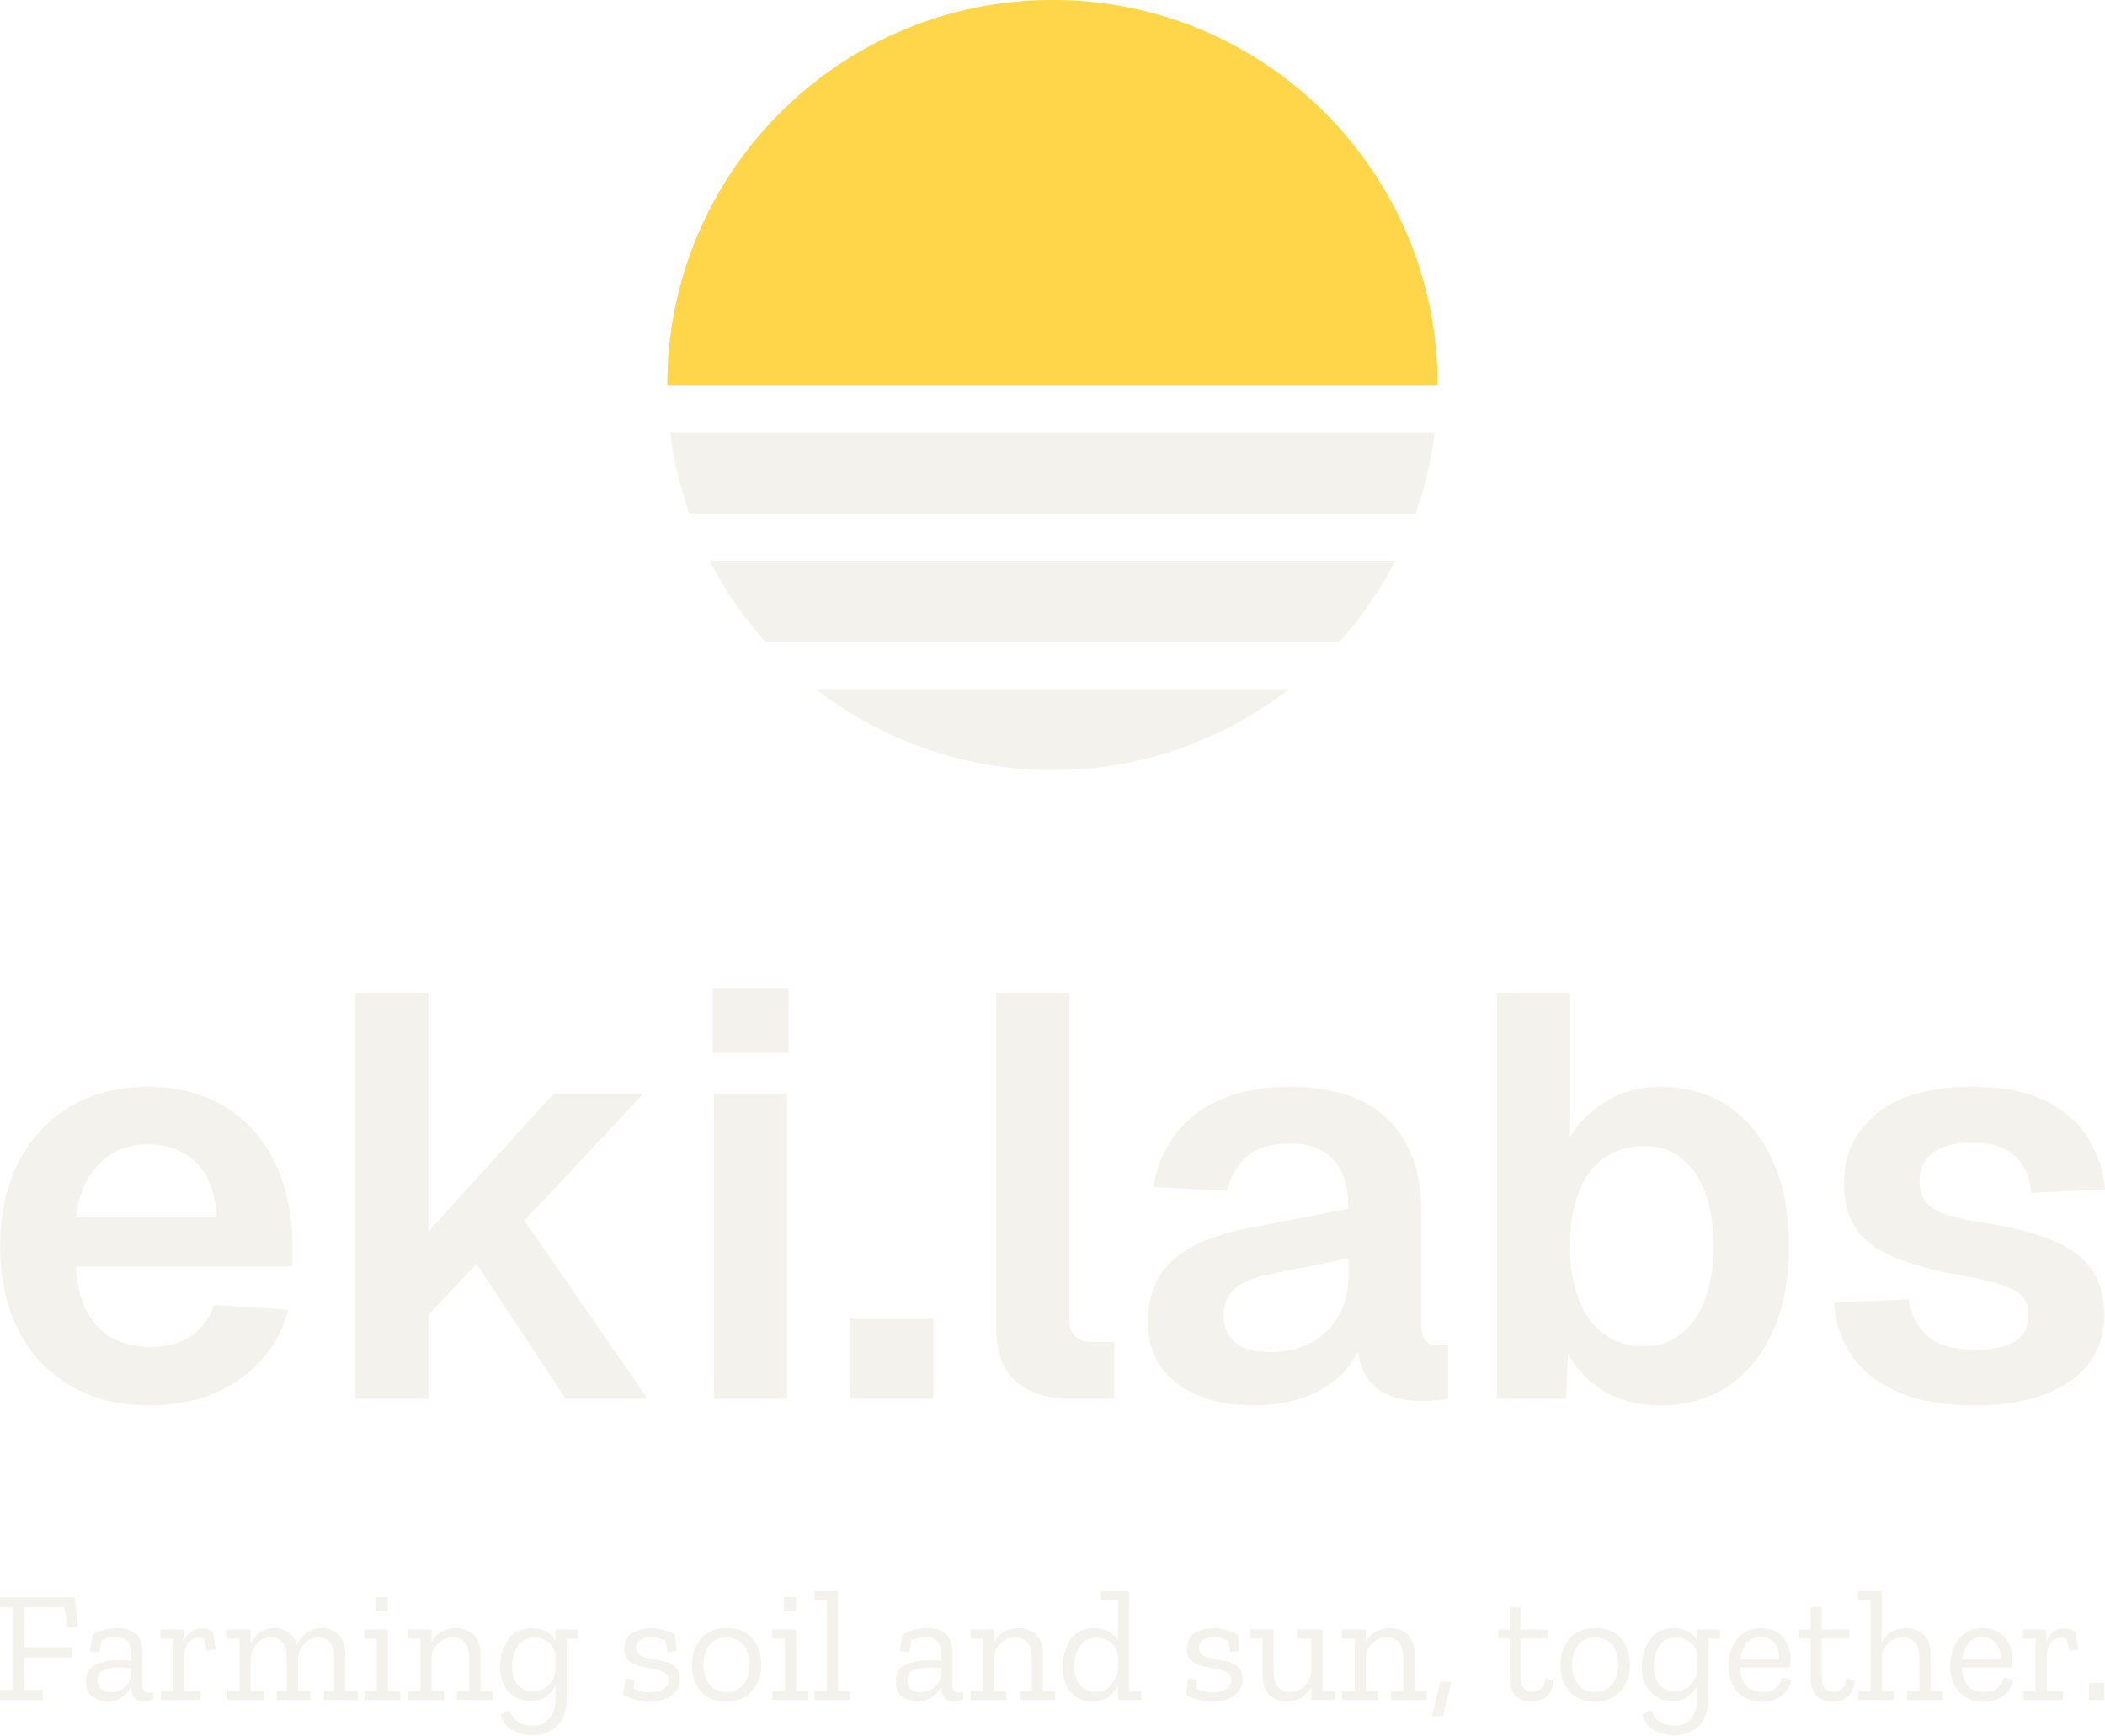
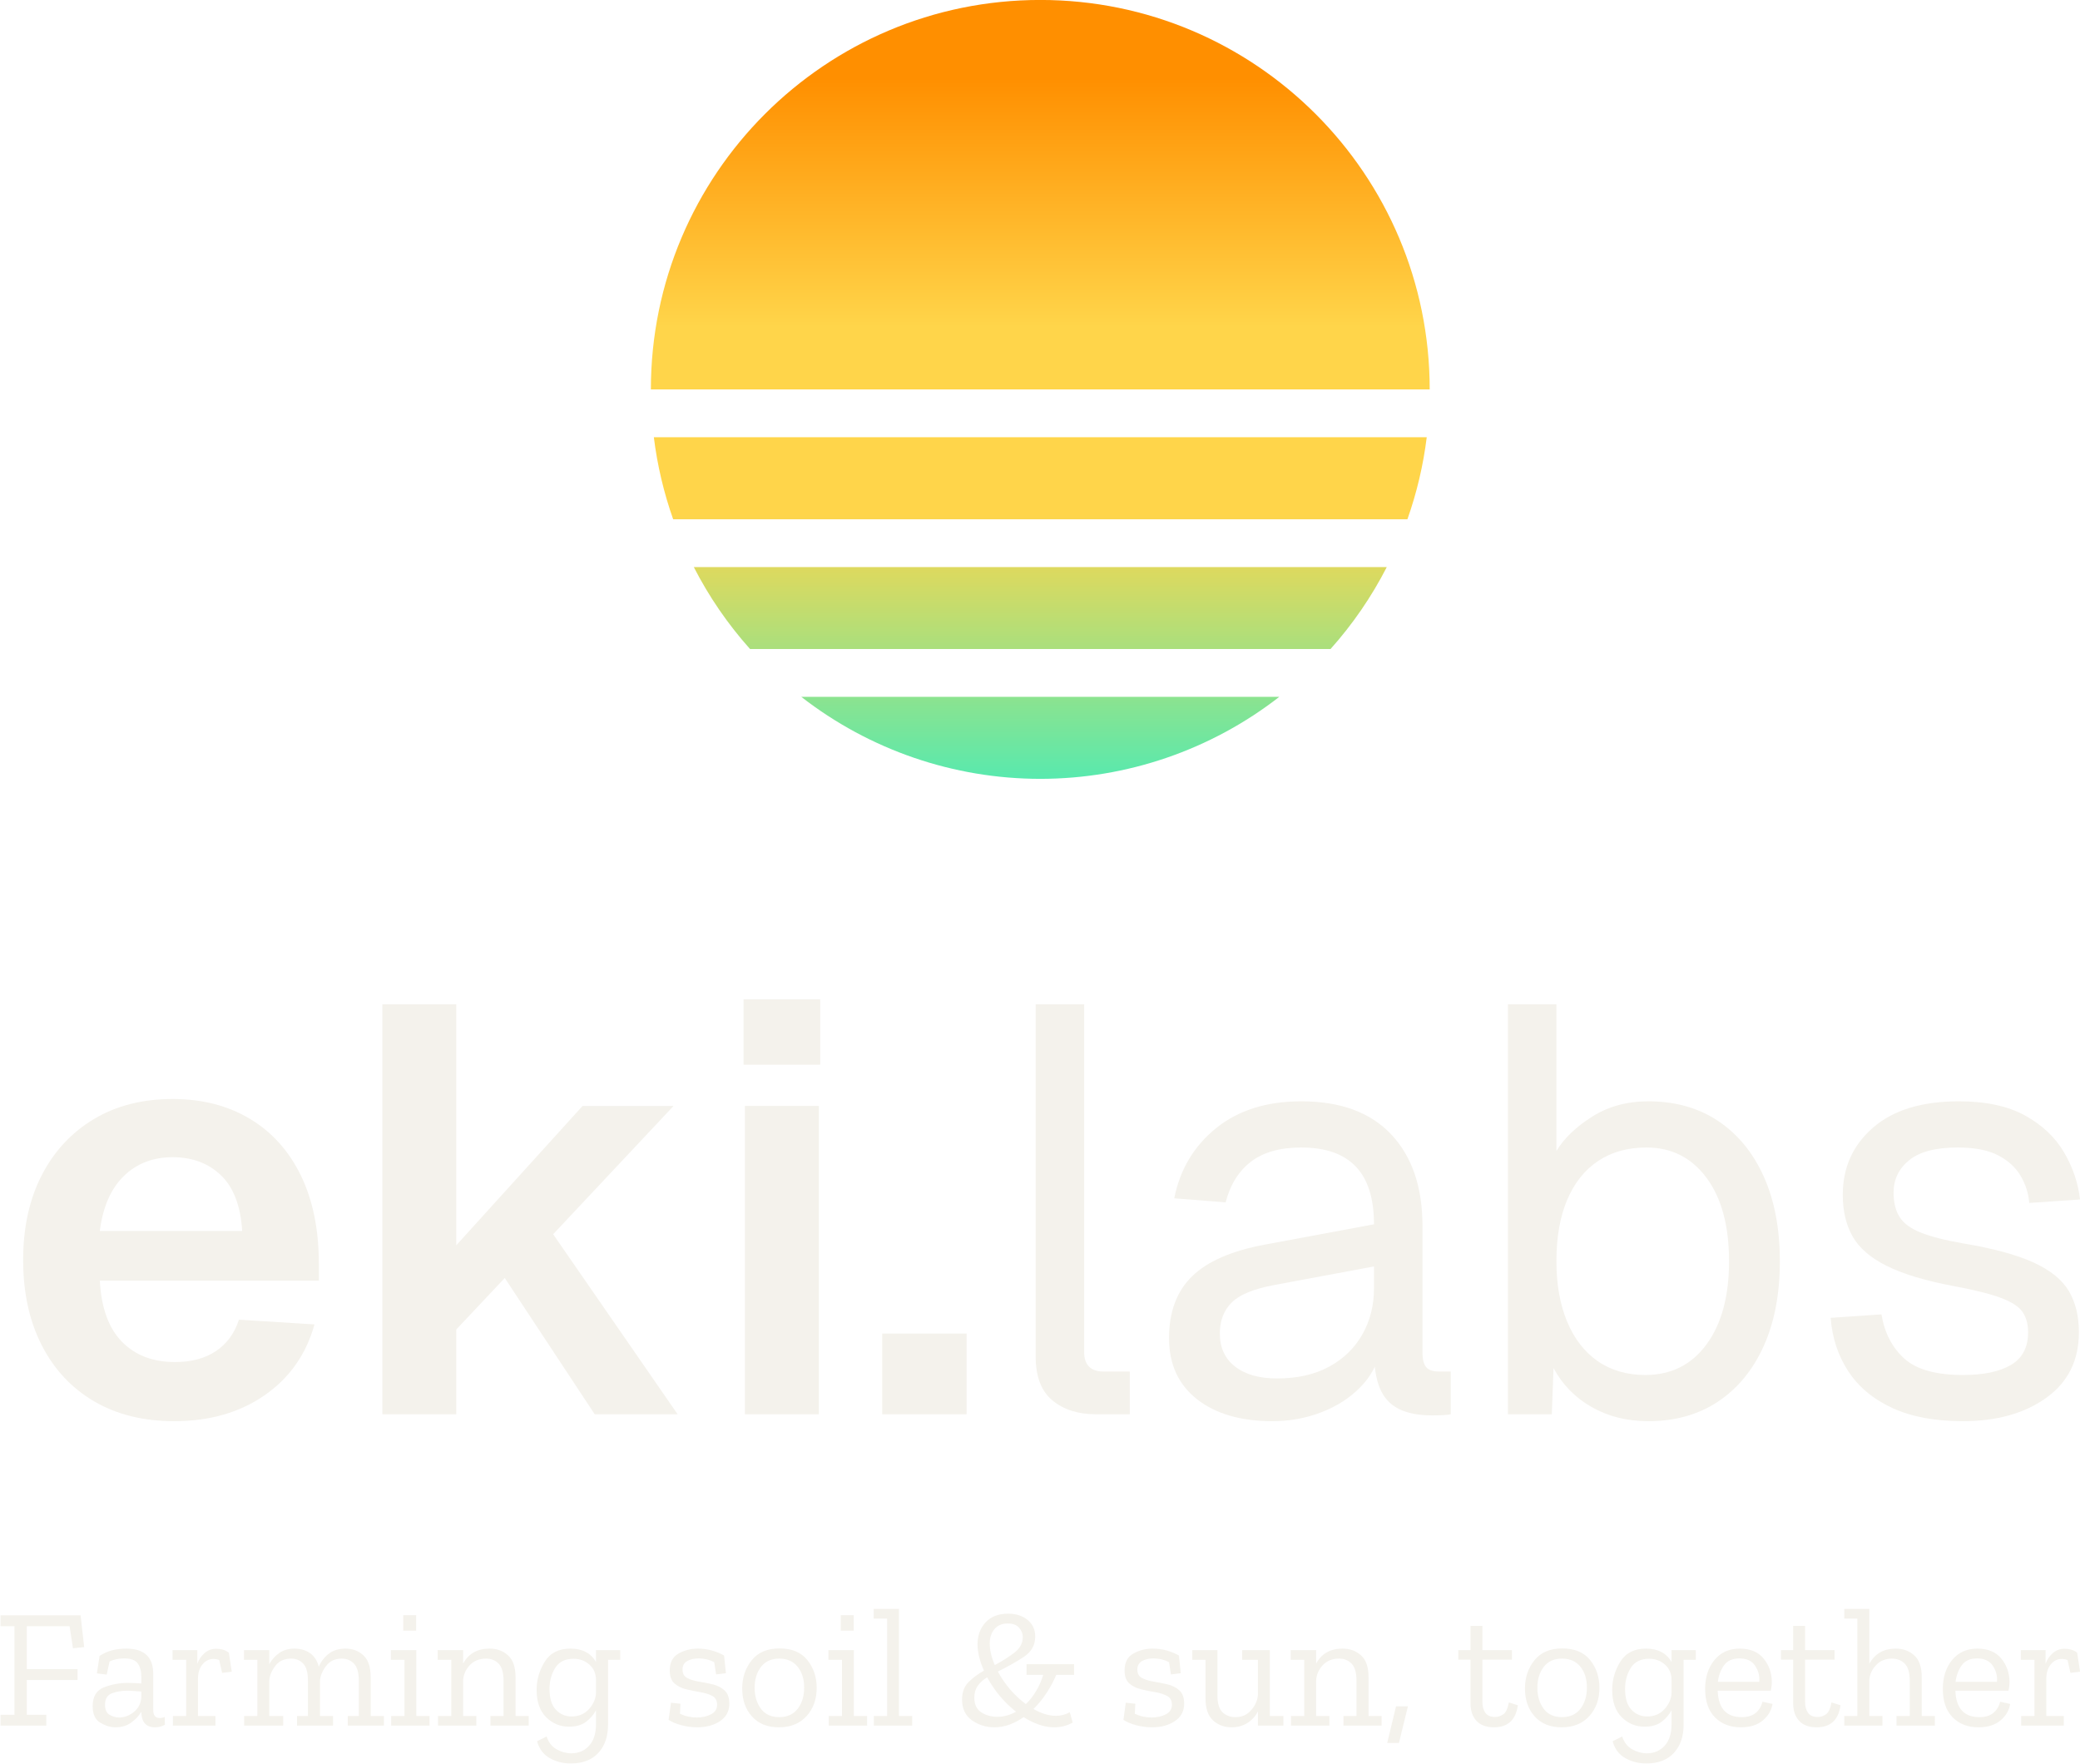
- <svg xmlns="http://www.w3.org/2000/svg" viewBox="38.96 0.11 3686.17 3039.09" width="480" height="395.74">
-   <g transform="translate(1207.50 0.00) scale(13.49)">
-     <path d="M0 50A50 50 0 0 1 100 50Z" fill="#FFD54A" />
-     <path d="M0.38 56.14L99.62 56.14A50 50 0 0 1 97.14 66.67L2.86 66.67A50 50 0 0 1 0.38 56.14Z" fill="#F4F2EC" />
-     <path d="M5.5 72.81L94.5 72.81A50 50 0 0 1 87.27 83.33L12.73 83.33A50 50 0 0 1 5.5 72.81Z" fill="#F4F2EC" />
-     <path d="M19.31 89.47L80.69 89.47A50 50 0 0 1 50 100L50 100A50 50 0 0 1 19.31 89.47Z" fill="#F4F2EC" />
+ <svg xmlns="http://www.w3.org/2000/svg" viewBox="-0.9 0.08 3602.8 3054.18" width="480" height="406.91">
+   <defs>
+     <linearGradient id="eki-sun" gradientUnits="userSpaceOnUse" x1="0" y1="0" x2="0" y2="100">
+       <stop offset="0" stop-color="#FF8F00" />
+       <stop offset="0.1" stop-color="#FF8F00" />
+       <stop offset="0.42" stop-color="#FFD54A" />
+       <stop offset="0.66" stop-color="#FFD54A" />
+       <stop offset="1" stop-color="#58E9AE" />
+     </linearGradient>
+   </defs>
+   <g transform="translate(1126.50 0) scale(13.49)">
+     <path d="M0 50A50 50 0 0 1 100 50Z" fill="url(#eki-sun)" />
+     <path d="M0.38 56.14L99.62 56.14A50 50 0 0 1 97.14 66.67L2.86 66.67A50 50 0 0 1 0.38 56.14Z" fill="url(#eki-sun)" />
+     <path d="M5.51 72.81L94.49 72.81A50 50 0 0 1 87.27 83.33L12.73 83.33A50 50 0 0 1 5.51 72.81Z" fill="url(#eki-sun)" />
+     <path d="M19.31 89.47L80.69 89.47A50 50 0 0 1 50.00 100.00L50.00 100.00A50 50 0 0 1 19.31 89.47Z" fill="url(#eki-sun)" />
  </g>
-   <g transform="translate(0.00 2449.50) scale(1)">
+   <g transform="translate(0.00 2449.5)">
    <path d="M300.6 12Q220.8 12 162.1 -22.4Q103.4 -56.8 71.3 -119.7Q39.2 -182.6 39.2 -267Q39.2 -351.4 71.3 -413.8Q103.4 -476.2 161.5 -511.1Q219.6 -546 298.2 -546Q374.4 -546 431.6 -511.9Q488.8 -477.8 520.1 -413.8Q551.4 -349.8 551.4 -260V-231.4H172Q175.8 -160.8 210.3 -125.6Q244.8 -90.4 302.2 -90.4Q345 -90.4 373.3 -109.5Q401.6 -128.6 413 -163.8L543.8 -155.6Q522.4 -78.2 457.7 -33.1Q393 12 300.6 12ZM172 -317.4H418.6Q414.6 -382.4 381.9 -413.8Q349.2 -445.2 298.2 -445.2Q246.8 -445.2 213.3 -412.3Q179.8 -379.4 172 -317.4Z" fill="#F4F2EC" />
    <path d="M661.4 0V-710H789.4V-292.6L1008.2 -534H1165.8L957.2 -311.8L1172.8 0H1029.2L873.4 -236L789.4 -146.8V0Z" fill="#F4F2EC" />
    <path d="M1289.4 0V-534H1417.4V0ZM1287 -605.4V-718.6H1419.8V-605.4Z" fill="#F4F2EC" />
    <path d="M1527.2 0V-139.8H1673.4V0Z" fill="#F4F2EC" />
-     <path d="M1911.4 0Q1852.6 0 1818 -30Q1783.4 -60 1783.4 -126.4V-710H1911.4V-139.4Q1911.4 -118.6 1921.7 -108.9Q1932 -99.2 1951.2 -99.2H1990.4V0Z" fill="#F4F2EC" />
-     <path d="M2234.6 12Q2151.4 12 2100.3 -26.4Q2049.2 -64.8 2049.2 -133.6Q2049.2 -203.2 2092.2 -242Q2135.2 -280.8 2222.6 -298L2400.2 -332.6Q2400.2 -389.6 2374.1 -418.2Q2348 -446.8 2297.4 -446.8Q2250.8 -446.8 2224.2 -425.5Q2197.6 -404.2 2188.4 -363.8L2058.2 -370.4Q2073.6 -454.6 2135.7 -500.3Q2197.8 -546 2297.4 -546Q2411.4 -546 2469.8 -488.7Q2528.2 -431.4 2528.2 -324.4V-129.8Q2528.2 -108.6 2535.5 -100.9Q2542.8 -93.2 2557.8 -93.2H2574.8V0Q2568.8 1.8 2555.4 3.1Q2542 4.4 2528.4 4.4Q2495.2 4.4 2469.3 -6.5Q2443.4 -17.4 2429 -43.5Q2414.6 -69.6 2414.6 -115.6L2426.2 -108Q2417.6 -72.8 2391.4 -45.5Q2365.2 -18.2 2325 -3.1Q2284.8 12 2234.6 12ZM2261 -81.2Q2303.6 -81.2 2334.7 -97.9Q2365.8 -114.6 2383 -144.9Q2400.2 -175.2 2400.2 -215.6V-245.6L2261.8 -217.6Q2219.4 -209.2 2200.5 -191.5Q2181.6 -173.8 2181.6 -145.6Q2181.6 -115 2202.3 -98.1Q2223 -81.2 2261 -81.2Z" fill="#F4F2EC" />
-     <path d="M2947 12Q2891.2 12 2849.4 -12.1Q2807.6 -36.2 2784.6 -79.2L2781.6 0H2660.4V-710H2788.4V-458.4Q2809.6 -494.6 2850.8 -520.3Q2892 -546 2947 -546Q3015.8 -546 3066.2 -511.6Q3116.6 -477.2 3144.2 -414.6Q3171.8 -352 3171.8 -267Q3171.8 -182 3144.2 -119.4Q3116.6 -56.8 3066.2 -22.4Q3015.8 12 2947 12ZM2917.6 -91.6Q2973 -91.6 3006.2 -138.2Q3039.4 -184.8 3039.4 -267Q3039.4 -349.8 3006.6 -396.1Q2973.8 -442.4 2918.8 -442.4Q2877.8 -442.4 2848.4 -421.7Q2819 -401 2803.7 -361.8Q2788.4 -322.6 2788.4 -267Q2788.4 -213 2803.7 -173.5Q2819 -134 2848.1 -112.8Q2877.2 -91.6 2917.6 -91.6Z" fill="#F4F2EC" />
-     <path d="M3498.4 12Q3416.6 12 3363.1 -11.2Q3309.6 -34.4 3281.9 -75.1Q3254.2 -115.8 3250.2 -168.2L3381 -173.8Q3388.2 -132.2 3414.9 -108.9Q3441.6 -85.6 3498.8 -85.6Q3543.6 -85.6 3567.5 -100.3Q3591.4 -115 3591.4 -146Q3591.4 -164.2 3582.9 -176.2Q3574.4 -188.2 3549.8 -197.3Q3525.2 -206.4 3477.6 -214.8Q3396.8 -229.2 3351 -249.8Q3305.2 -270.4 3286.6 -301.4Q3268 -332.4 3268 -377.6Q3268 -452.6 3325.5 -499.3Q3383 -546 3494.2 -546Q3571.4 -546 3620.7 -521.7Q3670 -497.4 3695.4 -456.6Q3720.8 -415.8 3725 -366.4L3595.4 -360.4Q3594.2 -385.4 3583 -405.4Q3571.8 -425.4 3549.8 -436.9Q3527.8 -448.4 3492.2 -448.4Q3446.8 -448.4 3423.6 -430.2Q3400.4 -412 3400.4 -382.4Q3400.4 -360.8 3409.7 -346.9Q3419 -333 3442.1 -324.3Q3465.2 -315.6 3504.8 -309.2Q3587.2 -297 3635.2 -276.2Q3683.2 -255.4 3703.5 -223.9Q3723.8 -192.4 3723.8 -147.6Q3723.8 -71 3662.5 -29.5Q3601.2 12 3498.4 12Z" fill="#F4F2EC" />
+     <path d="M1897 0Q1851 0 1822 -24Q1793 -48 1793 -100V-710H1877V-107Q1877 -91 1885.5 -82.5Q1894 -74 1910 -74H1956V0Z" fill="#F4F2EC" />
+     <path d="M2203 12Q2121 12 2072.5 -26Q2024 -64 2024 -132Q2024 -200 2064 -239Q2104 -278 2191 -294L2379 -329Q2379 -396 2347.5 -429Q2316 -462 2253 -462Q2198 -462 2166 -437.5Q2134 -413 2122 -367L2033 -374Q2048 -449 2105.5 -495.5Q2163 -542 2253 -542Q2355 -542 2409 -484.5Q2463 -427 2463 -326V-107Q2463 -89 2469.5 -81.5Q2476 -74 2491 -74H2512V0Q2508 1 2499 1.5Q2490 2 2480 2Q2444 2 2421.5 -9.5Q2399 -21 2389 -45.5Q2379 -70 2379 -110L2389 -108Q2382 -74 2355 -46.5Q2328 -19 2288 -3.5Q2248 12 2203 12ZM2211 -62Q2264 -62 2301.5 -82.5Q2339 -103 2359 -138.5Q2379 -174 2379 -218V-256L2207 -224Q2153 -214 2132.5 -193.5Q2112 -173 2112 -140Q2112 -103 2138.5 -82.5Q2165 -62 2211 -62Z" fill="#F4F2EC" />
+     <path d="M2854 12Q2799 12 2756 -12.5Q2713 -37 2690 -80L2687 0H2611V-710H2695V-456Q2715 -489 2757 -515.5Q2799 -542 2854 -542Q2924 -542 2975 -508Q3026 -474 3054 -412Q3082 -350 3082 -265Q3082 -180 3054 -118Q3026 -56 2975 -22Q2924 12 2854 12ZM2849 -68Q2916 -68 2955 -121Q2994 -174 2994 -265Q2994 -357 2955 -409.5Q2916 -462 2851 -462Q2802 -462 2767 -438.5Q2732 -415 2713.5 -371Q2695 -327 2695 -265Q2695 -205 2713.5 -160.5Q2732 -116 2766.5 -92Q2801 -68 2849 -68Z" fill="#F4F2EC" />
+     <path d="M3399 12Q3326 12 3276.5 -11Q3227 -34 3200.5 -74.5Q3174 -115 3170 -167L3258 -173Q3266 -125 3297.5 -96.5Q3329 -68 3399 -68Q3453 -68 3482.5 -85.5Q3512 -103 3512 -142Q3512 -163 3502.5 -177Q3493 -191 3465 -201.5Q3437 -212 3383 -222Q3309 -236 3267 -257Q3225 -278 3208 -308Q3191 -338 3191 -380Q3191 -451 3243.5 -496.5Q3296 -542 3392 -542Q3462 -542 3506.5 -517.5Q3551 -493 3574 -454Q3597 -415 3602 -372L3514 -366Q3512 -391 3499 -413Q3486 -435 3460 -448.5Q3434 -462 3390 -462Q3333 -462 3306 -440Q3279 -418 3279 -384Q3279 -358 3289.5 -341.5Q3300 -325 3326.5 -314.5Q3353 -304 3399 -296Q3477 -283 3521 -263Q3565 -243 3582.5 -213.5Q3600 -184 3600 -142Q3600 -69 3543.5 -28.5Q3487 12 3399 12Z" fill="#F4F2EC" />
  </g>
-   <path d="M175.618 2849.101 157.328 2851.041 151.786 2815.016H81.953V2885.126H164.81V2902.861H81.953V2959.67H113.821V2977.405H39.0V2959.67H61.723V2815.016H39.0V2797.28H169.798ZM200.835 2863.511Q210.534 2857.137 221.342 2854.366Q232.149 2851.595 244.342 2851.595Q288.404 2851.595 288.404 2892.885V2951.634Q288.404 2964.935 298.934 2964.935Q303.645 2964.935 307.247 2963.272L307.525 2976.02Q300.042 2980.176 291.452 2980.176Q269.56 2980.176 269.006 2955.236V2954.682Q263.186 2964.658 252.517 2972.417Q241.848 2980.176 226.884 2980.176Q214.691 2980.176 202.082 2972.694Q189.474 2965.212 189.474 2945.537Q189.474 2922.259 207.902 2914.916Q226.33 2907.572 247.113 2907.572Q252.656 2907.572 258.337 2907.849Q264.017 2908.126 269.006 2908.681V2897.596Q269.006 2884.295 263.325 2875.981Q257.644 2867.668 241.017 2867.668Q227.438 2867.668 217.185 2872.656L212.474 2893.994L196.401 2892.054ZM269.006 2931.127V2921.705Q263.74 2921.428 257.921 2920.874Q252.102 2920.319 246.005 2920.319Q232.149 2920.319 220.926 2924.615Q209.703 2928.91 209.703 2943.32Q209.703 2955.236 217.185 2959.67Q224.667 2964.104 232.703 2964.104Q245.451 2964.104 256.674 2955.236Q267.897 2946.368 269.006 2931.127ZM390.936 2851.872Q404.238 2851.872 411.997 2858.246L416.708 2889.283L400.912 2891.222L396.201 2870.162Q391.49 2868.499 386.779 2868.499Q375.972 2868.499 368.767 2877.505Q361.562 2886.511 361.562 2900.921V2961.61H390.105V2977.405H320.549V2961.61H342.164V2869.885H319.995V2854.089H360.454V2876.258Q364.056 2866.005 372.231 2858.938Q380.406 2851.872 390.936 2851.872ZM665.28 2977.405H606.255V2961.61H624.267V2904.247Q624.267 2884.295 616.369 2876.12Q608.472 2867.945 596.279 2867.945Q579.375 2867.945 570.23 2880.692Q561.085 2893.439 560.808 2905.078V2961.61H582.146V2977.405H523.397V2961.61H541.133V2904.247Q541.133 2884.017 533.373 2875.981Q525.614 2867.945 513.698 2867.945Q496.517 2867.945 487.511 2880.276Q478.505 2892.608 477.95 2904.524V2961.61H500.674V2977.405H436.937V2961.61H458.552V2869.885H436.66V2854.089H477.95V2877.09Q484.047 2866.005 494.3 2858.8Q504.553 2851.595 519.241 2851.595Q533.651 2851.595 544.319 2858.8Q554.988 2866.005 558.868 2881.246Q564.41 2868.222 575.356 2859.908Q586.302 2851.595 602.375 2851.595Q620.11 2851.595 631.888 2862.68Q643.665 2873.764 643.665 2898.427V2961.61H665.28ZM696.871 2822.221V2797.003H717.932V2822.221ZM739.824 2977.405H677.196V2961.61H698.811V2869.885H676.642V2854.089H718.209V2961.61H739.824ZM901.659 2977.405H839.309V2961.61H860.646V2904.247Q860.646 2884.295 852.61 2876.12Q844.574 2867.945 832.104 2867.945Q815.477 2867.945 805.362 2878.891Q795.247 2889.837 794.693 2903.97V2961.61H816.308V2977.405H753.68V2961.61H775.295V2869.885H753.126V2854.089H794.693V2875.981Q807.995 2851.595 837.923 2851.595Q855.935 2851.595 868.128 2862.68Q880.322 2873.764 880.322 2898.427V2961.61H901.659ZM1051.302 2869.885H1031.349V2975.743Q1031.349 3004.84 1015.415 3022.021Q999.481 3039.202 970.661 3039.202Q951.263 3039.202 935.883 3030.334Q920.503 3021.467 915.515 3002.9L931.034 2995.141Q935.745 3009.551 947.383 3016.063Q959.022 3022.575 971.492 3022.575Q989.228 3022.575 1000.451 3010.243Q1011.674 2997.912 1011.674 2974.911V2952.188Q1006.132 2962.995 995.601 2971.032Q985.071 2979.068 967.613 2979.068Q945.721 2979.068 930.202 2963.549Q914.684 2948.031 914.684 2918.934Q914.684 2894.271 927.985 2872.933Q941.287 2851.595 969.83 2851.595Q999.204 2851.595 1011.674 2873.487V2854.089H1051.302ZM1011.674 2924.199V2902.861Q1011.674 2887.343 1001.005 2877.782Q990.336 2868.222 975.095 2868.222Q954.311 2868.222 945.028 2883.186Q935.745 2898.15 935.745 2917.548Q935.745 2940.272 946.136 2951.356Q956.528 2962.441 971.77 2962.441Q989.505 2962.441 1000.312 2950.248Q1011.12 2938.055 1011.674 2924.199ZM1229.487 2941.657Q1229.487 2959.67 1214.384 2969.923Q1199.281 2980.176 1177.112 2980.176Q1164.087 2980.176 1151.202 2976.712Q1138.316 2973.248 1130.279 2967.983L1134.159 2939.995L1149.677 2941.657L1148.846 2958.007Q1161.593 2964.104 1176.281 2964.104Q1189.305 2964.104 1199.42 2958.977Q1209.534 2953.85 1209.534 2943.32Q1209.534 2933.067 1201.775 2928.91Q1194.016 2924.753 1182.516 2922.814Q1171.015 2920.874 1159.377 2918.103Q1147.738 2915.331 1139.978 2908.542Q1132.219 2901.753 1132.219 2887.343Q1132.219 2867.668 1146.629 2859.631Q1161.039 2851.595 1177.943 2851.595Q1190.691 2851.595 1201.914 2854.92Q1213.137 2858.246 1220.896 2862.957L1223.944 2891.777L1207.872 2893.716L1204.823 2873.764Q1193.185 2867.668 1179.606 2867.668Q1167.967 2867.668 1160.485 2872.101Q1153.003 2876.535 1153.003 2885.957Q1153.003 2895.656 1160.762 2899.674Q1168.521 2903.693 1179.883 2905.494Q1191.245 2907.295 1202.606 2910.066Q1213.968 2912.837 1221.727 2919.904Q1229.487 2926.97 1229.487 2941.657ZM1372.201 2915.609Q1372.201 2943.597 1355.574 2961.887Q1338.947 2980.176 1310.404 2980.176Q1282.416 2980.176 1266.482 2962.441Q1250.547 2944.706 1250.547 2916.717Q1250.547 2889.837 1266.066 2870.577Q1281.584 2851.318 1311.513 2851.318Q1341.718 2851.318 1356.96 2870.3Q1372.201 2889.283 1372.201 2915.609ZM1351.694 2915.331Q1351.694 2894.271 1341.025 2881.108Q1330.357 2867.945 1310.958 2867.945Q1291.56 2867.945 1281.169 2881.523Q1270.777 2895.102 1270.777 2915.609Q1270.777 2935.838 1281.03 2949.694Q1291.283 2963.549 1310.958 2963.549Q1330.634 2963.549 1341.164 2949.832Q1351.694 2936.115 1351.694 2915.331ZM1411.551 2822.221V2797.003H1432.612V2822.221ZM1454.504 2977.405H1391.876V2961.61H1413.491V2869.885H1391.322V2854.089H1432.889V2961.61H1454.504ZM1528.217 2977.405H1465.589V2961.61H1487.204V2802.546H1465.312V2786.75H1506.602V2961.61H1528.217ZM1619.111 2863.511Q1628.81 2857.137 1639.617 2854.366Q1650.425 2851.595 1662.618 2851.595Q1706.679 2851.595 1706.679 2892.885V2951.634Q1706.679 2964.935 1717.209 2964.935Q1721.92 2964.935 1725.523 2963.272L1725.8 2976.02Q1718.318 2980.176 1709.727 2980.176Q1687.835 2980.176 1687.281 2955.236V2954.682Q1681.461 2964.658 1670.792 2972.417Q1660.124 2980.176 1645.159 2980.176Q1632.966 2980.176 1620.358 2972.694Q1607.749 2965.212 1607.749 2945.537Q1607.749 2922.259 1626.177 2914.916Q1644.605 2907.572 1665.389 2907.572Q1670.931 2907.572 1676.612 2907.849Q1682.293 2908.126 1687.281 2908.681V2897.596Q1687.281 2884.295 1681.6 2875.981Q1675.919 2867.668 1659.292 2867.668Q1645.714 2867.668 1635.46 2872.656L1630.749 2893.994L1614.677 2892.054ZM1687.281 2931.127V2921.705Q1682.016 2921.428 1676.196 2920.874Q1670.377 2920.319 1664.28 2920.319Q1650.425 2920.319 1639.201 2924.615Q1627.978 2928.91 1627.978 2943.32Q1627.978 2955.236 1635.46 2959.67Q1642.942 2964.104 1650.979 2964.104Q1663.726 2964.104 1674.949 2955.236Q1686.172 2946.368 1687.281 2931.127ZM1886.804 2977.405H1824.453V2961.61H1845.791V2904.247Q1845.791 2884.295 1837.754 2876.12Q1829.718 2867.945 1817.248 2867.945Q1800.621 2867.945 1790.506 2878.891Q1780.392 2889.837 1779.837 2903.97V2961.61H1801.452V2977.405H1738.824V2961.61H1760.439V2869.885H1738.27V2854.089H1779.837V2875.981Q1793.139 2851.595 1823.067 2851.595Q1841.08 2851.595 1853.273 2862.68Q1865.466 2873.764 1865.466 2898.427V2961.61H1886.804ZM2037.554 2977.405H1996.818V2952.465Q1990.722 2963.549 1980.192 2971.863Q1969.661 2980.176 1952.757 2980.176Q1928.925 2980.176 1914.377 2963.965Q1899.828 2947.754 1899.828 2918.934Q1899.828 2894.271 1912.575 2872.933Q1925.323 2851.595 1955.528 2851.595Q1984.348 2851.595 1996.818 2874.041V2802.546H1966.89V2786.75H2016.217V2961.61H2037.554ZM1996.818 2922.814V2903.138Q1996.264 2887.62 1985.457 2877.921Q1974.649 2868.222 1959.962 2868.222Q1939.456 2868.222 1929.895 2883.186Q1920.335 2898.15 1920.335 2917.548Q1920.335 2940.272 1931.004 2951.911Q1941.673 2963.549 1957.745 2963.549Q1974.372 2963.549 1985.318 2950.109Q1996.264 2936.669 1996.818 2922.814ZM2214.908 2941.657Q2214.908 2959.67 2199.805 2969.923Q2184.703 2980.176 2162.533 2980.176Q2149.509 2980.176 2136.623 2976.712Q2123.737 2973.248 2115.701 2967.983L2119.58 2939.995L2135.099 2941.657L2134.268 2958.007Q2147.015 2964.104 2161.702 2964.104Q2174.726 2964.104 2184.841 2958.977Q2194.956 2953.85 2194.956 2943.32Q2194.956 2933.067 2187.197 2928.91Q2179.437 2924.753 2167.937 2922.814Q2156.437 2920.874 2144.798 2918.103Q2133.159 2915.331 2125.4 2908.542Q2117.641 2901.753 2117.641 2887.343Q2117.641 2867.668 2132.051 2859.631Q2146.461 2851.595 2163.365 2851.595Q2176.112 2851.595 2187.335 2854.92Q2198.558 2858.246 2206.318 2862.957L2209.366 2891.777L2193.293 2893.716L2190.245 2873.764Q2178.606 2867.668 2165.027 2867.668Q2153.389 2867.668 2145.906 2872.101Q2138.424 2876.535 2138.424 2885.957Q2138.424 2895.656 2146.184 2899.674Q2153.943 2903.693 2165.304 2905.494Q2176.666 2907.295 2188.028 2910.066Q2199.39 2912.837 2207.149 2919.904Q2214.908 2926.97 2214.908 2941.657ZM2377.02 2977.405H2335.453V2954.128Q2329.634 2965.766 2318.411 2972.971Q2307.187 2980.176 2292.5 2980.176Q2274.488 2980.176 2262.156 2968.953Q2249.825 2957.73 2249.825 2933.067V2869.885H2228.21V2854.089H2269.223V2927.524Q2269.223 2947.477 2277.536 2955.513Q2285.85 2963.549 2298.874 2963.549Q2314.67 2963.549 2324.784 2951.634Q2334.899 2939.718 2335.453 2926.416V2869.885H2309.681V2854.089H2354.851V2961.61H2377.02ZM2537.47 2977.405H2475.119V2961.61H2496.457V2904.247Q2496.457 2884.295 2488.421 2876.12Q2480.384 2867.945 2467.914 2867.945Q2451.287 2867.945 2441.173 2878.891Q2431.058 2889.837 2430.504 2903.97V2961.61H2452.119V2977.405H2389.491V2961.61H2411.106V2869.885H2388.936V2854.089H2430.504V2875.981Q2443.805 2851.595 2473.734 2851.595Q2491.746 2851.595 2503.939 2862.68Q2516.132 2873.764 2516.132 2898.427V2961.61H2537.47ZM2546.615 3005.671 2561.025 2945.814H2580.423L2565.736 3005.671ZM2759.994 2944.151Q2755.005 2980.176 2720.92 2980.176Q2702.354 2980.176 2692.516 2969.646Q2682.678 2959.116 2682.678 2941.103V2869.607H2662.726V2854.089H2682.678V2814.462H2702.076V2854.089H2750.295V2869.607H2702.076V2938.609Q2702.076 2949.694 2706.926 2956.483Q2711.776 2963.272 2722.86 2963.272Q2730.065 2963.272 2736.3 2958.839Q2742.535 2954.405 2745.306 2939.44ZM2893.286 2915.609Q2893.286 2943.597 2876.659 2961.887Q2860.032 2980.176 2831.489 2980.176Q2803.501 2980.176 2787.567 2962.441Q2771.632 2944.706 2771.632 2916.717Q2771.632 2889.837 2787.151 2870.577Q2802.669 2851.318 2832.598 2851.318Q2862.803 2851.318 2878.045 2870.3Q2893.286 2889.283 2893.286 2915.609ZM2872.779 2915.331Q2872.779 2894.271 2862.11 2881.108Q2851.442 2867.945 2832.043 2867.945Q2812.645 2867.945 2802.254 2881.523Q2791.862 2895.102 2791.862 2915.609Q2791.862 2935.838 2802.115 2949.694Q2812.368 2963.549 2832.043 2963.549Q2851.719 2963.549 2862.249 2949.832Q2872.779 2936.115 2872.779 2915.331ZM3050.687 2869.885H3030.735V2975.743Q3030.735 3004.84 3014.801 3022.021Q2998.867 3039.202 2970.047 3039.202Q2950.649 3039.202 2935.269 3030.334Q2919.889 3021.467 2914.901 3002.9L2930.419 2995.141Q2935.13 3009.551 2946.769 3016.063Q2958.408 3022.575 2970.878 3022.575Q2988.614 3022.575 2999.837 3010.243Q3011.06 2997.912 3011.06 2974.911V2952.188Q3005.518 2962.995 2994.987 2971.032Q2984.457 2979.068 2966.999 2979.068Q2945.106 2979.068 2929.588 2963.549Q2914.07 2948.031 2914.07 2918.934Q2914.07 2894.271 2927.371 2872.933Q2940.673 2851.595 2969.215 2851.595Q2998.59 2851.595 3011.06 2873.487V2854.089H3050.687ZM3011.06 2924.199V2902.861Q3011.06 2887.343 3000.391 2877.782Q2989.722 2868.222 2974.481 2868.222Q2953.697 2868.222 2944.414 2883.186Q2935.13 2898.15 2935.13 2917.548Q2935.13 2940.272 2945.522 2951.356Q2955.914 2962.441 2971.155 2962.441Q2988.891 2962.441 2999.698 2950.248Q3010.506 2938.055 3011.06 2924.199ZM3175.943 2941.934Q3173.449 2957.73 3160.148 2968.953Q3146.846 2980.176 3124.123 2980.176Q3098.074 2980.176 3082.001 2963.827Q3065.929 2947.477 3065.929 2917.548Q3065.929 2888.728 3081.17 2870.162Q3096.411 2851.595 3122.46 2851.595Q3147.955 2851.595 3161.256 2867.668Q3174.558 2883.74 3174.835 2905.632Q3174.835 2912.837 3173.172 2920.319H3086.435Q3088.098 2963.549 3125.508 2963.549Q3140.196 2963.549 3148.509 2956.622Q3156.822 2949.694 3159.594 2938.332ZM3154.328 2905.91Q3155.714 2892.054 3147.816 2879.861Q3139.918 2867.668 3121.906 2867.668Q3104.725 2867.668 3096.688 2879.029Q3088.652 2890.391 3086.712 2905.91ZM3287.067 2944.151Q3282.078 2980.176 3247.993 2980.176Q3229.427 2980.176 3219.589 2969.646Q3209.751 2959.116 3209.751 2941.103V2869.607H3189.799V2854.089H3209.751V2814.462H3229.149V2854.089H3277.368V2869.607H3229.149V2938.609Q3229.149 2949.694 3233.999 2956.483Q3238.849 2963.272 3249.933 2963.272Q3257.138 2963.272 3263.373 2958.839Q3269.608 2954.405 3272.379 2939.44ZM3441.143 2977.405H3378.515V2961.61H3400.13V2904.247Q3400.13 2884.295 3391.955 2876.12Q3383.78 2867.945 3371.032 2867.945Q3354.96 2867.945 3344.845 2878.891Q3334.73 2889.837 3334.176 2903.415V2961.61H3355.514V2977.405H3293.163V2961.61H3314.501V2802.546H3293.163V2786.75H3334.176V2876.258Q3347.755 2851.595 3377.406 2851.595Q3395.419 2851.595 3407.612 2862.68Q3419.805 2873.764 3419.805 2898.427V2961.61H3441.143ZM3564.182 2941.934Q3561.688 2957.73 3548.386 2968.953Q3535.085 2980.176 3512.361 2980.176Q3486.312 2980.176 3470.24 2963.827Q3454.167 2947.477 3454.167 2917.548Q3454.167 2888.728 3469.408 2870.162Q3484.65 2851.595 3510.698 2851.595Q3536.193 2851.595 3549.495 2867.668Q3562.796 2883.74 3563.073 2905.632Q3563.073 2912.837 3561.411 2920.319H3474.673Q3476.336 2963.549 3513.747 2963.549Q3528.434 2963.549 3536.747 2956.622Q3545.061 2949.694 3547.832 2938.332ZM3542.567 2905.91Q3543.952 2892.054 3536.054 2879.861Q3528.157 2867.668 3510.144 2867.668Q3492.963 2867.668 3484.927 2879.029Q3476.89 2890.391 3474.951 2905.91ZM3652.581 2851.872Q3665.883 2851.872 3673.642 2858.246L3678.353 2889.283L3662.558 2891.222L3657.847 2870.162Q3653.136 2868.499 3648.425 2868.499Q3637.617 2868.499 3630.412 2877.505Q3623.207 2886.511 3623.207 2900.921V2961.61H3651.75V2977.405H3582.194V2961.61H3603.809V2869.885H3581.64V2854.089H3622.099V2876.258Q3625.701 2866.005 3633.876 2858.938Q3642.051 2851.872 3652.581 2851.872ZM3696.92 2977.405V2947.477H3723.8V2977.405Z" fill="#F4F2EC" />
+   <g transform="translate(0.00 2786.64) scale(1) translate(-0.00 -2786.64)">
+     <path d="M144.9 2852.8 125.5 2854.8 119.6 2816.6H45.5V2891H133.4V2909.8H45.5V2970H79.3V2988.8H0V2970H24.1V2816.6H0V2797.8H138.7ZM171.6 2868Q181.9 2861.3 193.4 2858.3Q204.8 2855.4 217.7 2855.4Q264.5 2855.4 264.5 2899.2V2961.5Q264.5 2975.6 275.6 2975.6Q280.6 2975.6 284.4 2973.8L284.7 2987.3Q276.8 2991.7 267.7 2991.7Q244.5 2991.7 243.9 2965.3V2964.7Q237.7 2975.3 226.4 2983.5Q215.1 2991.7 199.2 2991.7Q186.3 2991.7 172.9 2983.8Q159.6 2975.9 159.6 2955Q159.6 2930.3 179.1 2922.5Q198.6 2914.8 220.7 2914.8Q226.6 2914.8 232.6 2915.1Q238.6 2915.3 243.9 2915.9V2904.2Q243.9 2890.1 237.9 2881.3Q231.8 2872.4 214.2 2872.4Q199.8 2872.4 188.9 2877.7L183.9 2900.4L166.9 2898.3ZM243.9 2939.7V2929.7Q238.3 2929.5 232.1 2928.9Q226 2928.3 219.5 2928.3Q204.8 2928.3 192.9 2932.8Q181 2937.4 181 2952.7Q181 2965.3 188.9 2970Q196.9 2974.7 205.4 2974.7Q218.9 2974.7 230.8 2965.3Q242.7 2955.9 243.9 2939.7ZM373.2 2855.7Q387.3 2855.7 395.5 2862.5L400.5 2895.4L383.8 2897.4L378.8 2875.1Q373.8 2873.3 368.8 2873.3Q357.3 2873.3 349.7 2882.9Q342 2892.4 342 2907.7V2972.1H372.3V2988.8H298.6V2972.1H321.5V2874.8H298V2858H340.9V2881.6Q344.7 2870.7 353.4 2863.2Q362 2855.7 373.2 2855.7ZM664.1 2988.8H601.5V2972.1H620.6V2911.2Q620.6 2890.1 612.2 2881.4Q603.9 2872.7 590.9 2872.7Q573 2872.7 563.3 2886.3Q553.6 2899.8 553.3 2912.1V2972.1H575.9V2988.8H513.6V2972.1H532.5V2911.2Q532.5 2889.8 524.2 2881.3Q516 2872.7 503.4 2872.7Q485.1 2872.7 475.6 2885.8Q466 2898.9 465.5 2911.5V2972.1H489.6V2988.8H422V2972.1H444.9V2874.8H421.7V2858H465.5V2882.4Q471.9 2870.7 482.8 2863Q493.7 2855.4 509.2 2855.4Q524.5 2855.4 535.8 2863Q547.1 2870.7 551.3 2886.8Q557.1 2873 568.7 2864.2Q580.4 2855.4 597.4 2855.4Q616.2 2855.4 628.7 2867.2Q641.2 2878.9 641.2 2905.1V2972.1H664.1ZM697.6 2824.3V2797.5H719.9V2824.3ZM743.1 2988.8H676.7V2972.1H699.7V2874.8H676.1V2858H720.2V2972.1H743.1ZM914.8 2988.8H848.6V2972.1H871.3V2911.2Q871.3 2890.1 862.7 2881.4Q854.2 2872.7 841 2872.7Q823.4 2872.7 812.6 2884.3Q801.9 2896 801.3 2910.9V2972.1H824.2V2988.8H757.8V2972.1H780.8V2874.8H757.2V2858H801.3V2881.3Q815.4 2855.4 847.2 2855.4Q866.3 2855.4 879.2 2867.2Q892.1 2878.9 892.1 2905.1V2972.1H914.8ZM1073.4 2874.8H1052.3V2987Q1052.3 3017.9 1035.4 3036.1Q1018.5 3054.3 987.9 3054.3Q967.4 3054.3 951 3044.9Q934.7 3035.5 929.4 3015.8L945.9 3007.6Q950.9 3022.9 963.2 3029.8Q975.6 3036.7 988.8 3036.7Q1007.6 3036.7 1019.5 3023.6Q1031.4 3010.6 1031.4 2986.2V2962.1Q1025.5 2973.5 1014.4 2982Q1003.2 2990.6 984.7 2990.6Q961.5 2990.6 945 2974.1Q928.6 2957.7 928.6 2926.8Q928.6 2900.7 942.7 2878Q956.8 2855.4 987 2855.4Q1018.2 2855.4 1031.4 2878.6V2858H1073.4ZM1031.4 2932.4V2909.8Q1031.4 2893.3 1020.1 2883.2Q1008.8 2873 992.6 2873Q970.6 2873 960.7 2888.9Q950.9 2904.8 950.9 2925.3Q950.9 2949.4 961.9 2961.2Q972.9 2972.9 989.1 2972.9Q1007.9 2972.9 1019.4 2960Q1030.8 2947.1 1031.4 2932.4ZM1262.4 2950.9Q1262.4 2970 1246.4 2980.9Q1230.3 2991.7 1206.8 2991.7Q1193 2991.7 1179.4 2988.1Q1165.7 2984.4 1157.2 2978.8L1161.3 2949.1L1177.7 2950.9L1176.9 2968.2Q1190.4 2974.7 1206 2974.7Q1219.8 2974.7 1230.5 2969.3Q1241.2 2963.8 1241.2 2952.7Q1241.2 2941.8 1233 2937.4Q1224.8 2933 1212.6 2930.9Q1200.4 2928.9 1188 2925.9Q1175.7 2923 1167.5 2915.8Q1159.2 2908.6 1159.2 2893.3Q1159.2 2872.4 1174.5 2863.9Q1189.8 2855.4 1207.7 2855.4Q1221.2 2855.4 1233.1 2858.9Q1245 2862.5 1253.3 2867.4L1256.5 2898L1239.5 2900.1L1236.2 2878.9Q1223.9 2872.4 1209.5 2872.4Q1197.1 2872.4 1189.2 2877.1Q1181.3 2881.8 1181.3 2891.8Q1181.3 2902.1 1189.5 2906.4Q1197.7 2910.6 1209.8 2912.6Q1221.8 2914.5 1233.9 2917.4Q1245.9 2920.3 1254.1 2927.8Q1262.4 2935.3 1262.4 2950.9ZM1413.7 2923.3Q1413.7 2953 1396.1 2972.4Q1378.4 2991.7 1348.2 2991.7Q1318.5 2991.7 1301.6 2972.9Q1284.7 2954.1 1284.7 2924.5Q1284.7 2896 1301.2 2875.5Q1317.6 2855.1 1349.4 2855.1Q1381.4 2855.1 1397.5 2875.2Q1413.7 2895.4 1413.7 2923.3ZM1392 2923Q1392 2900.7 1380.6 2886.7Q1369.3 2872.7 1348.8 2872.7Q1328.2 2872.7 1317.2 2887.1Q1306.2 2901.5 1306.2 2923.3Q1306.2 2944.7 1317 2959.4Q1327.9 2974.1 1348.8 2974.1Q1369.6 2974.1 1380.8 2959.6Q1392 2945 1392 2923ZM1455.4 2824.3V2797.5H1477.8V2824.3ZM1501 2988.8H1434.6V2972.1H1457.5V2874.8H1434V2858H1478.1V2972.1H1501ZM1579.1 2988.8H1512.7V2972.1H1535.7V2803.4H1512.4V2786.6H1556.2V2972.1H1579.1ZM1777.2 2882.4H1859.5V2900.9H1828.6Q1823 2914.8 1812.9 2930.6Q1802.8 2946.5 1789.2 2960Q1809.8 2971.8 1828.3 2971.8Q1840.7 2971.8 1852.1 2965.6L1857.1 2983.5Q1842.4 2991.7 1825.4 2991.7Q1811.9 2991.7 1798.5 2987Q1785.1 2982.3 1772.2 2974.1Q1760.7 2982 1748 2986.9Q1735.2 2991.7 1721.4 2991.7Q1699.9 2991.7 1682.7 2979.6Q1665.5 2967.4 1665.5 2943.6Q1665.5 2924.5 1677 2913.1Q1688.5 2901.8 1703.4 2893.6Q1692.3 2868.3 1692.3 2848.1Q1692.3 2825.1 1706.2 2810Q1720.2 2794.9 1745.2 2794.9Q1765.7 2794.9 1779 2805.7Q1792.2 2816.6 1792.2 2834.5Q1792.2 2856.9 1772.2 2869.9Q1752.2 2883 1727.5 2895.1Q1745.8 2928.9 1776 2951.5Q1786.6 2941.2 1794.2 2928.1Q1801.9 2915.1 1806 2900.9H1777.2ZM1770.7 2835.4Q1770.7 2826.9 1764.4 2819.4Q1758.1 2811.9 1744.6 2811.9Q1729.6 2811.9 1721.5 2821.8Q1713.4 2831.6 1713.4 2846.3Q1713.4 2863.6 1722.2 2883.9Q1741.1 2873.9 1755.9 2862.6Q1770.7 2851.3 1770.7 2835.4ZM1709 2905.1Q1698.7 2911.2 1692.7 2919.8Q1686.7 2928.3 1686.7 2940.3Q1686.7 2957.7 1698.6 2965.6Q1710.5 2973.5 1726.7 2973.5Q1743.1 2973.5 1759 2964.7Q1728.1 2940.3 1709 2905.1ZM2050.2 2950.9Q2050.2 2970 2034.2 2980.9Q2018.2 2991.7 1994.6 2991.7Q1980.8 2991.7 1967.2 2988.1Q1953.5 2984.4 1945 2978.8L1949.1 2949.1L1965.6 2950.9L1964.7 2968.2Q1978.2 2974.7 1993.8 2974.7Q2007.6 2974.7 2018.3 2969.3Q2029 2963.8 2029 2952.7Q2029 2941.8 2020.8 2937.4Q2012.6 2933 2000.4 2930.9Q1988.2 2928.9 1975.8 2925.9Q1963.5 2923 1955.3 2915.8Q1947 2908.6 1947 2893.3Q1947 2872.4 1962.3 2863.9Q1977.6 2855.4 1995.5 2855.4Q2009 2855.4 2020.9 2858.9Q2032.8 2862.5 2041.1 2867.4L2044.3 2898L2027.3 2900.1L2024 2878.9Q2011.7 2872.4 1997.3 2872.4Q1984.9 2872.4 1977 2877.1Q1969.1 2881.8 1969.1 2891.8Q1969.1 2902.1 1977.3 2906.4Q1985.5 2910.6 1997.6 2912.6Q2009.6 2914.5 2021.7 2917.4Q2033.7 2920.3 2042 2927.8Q2050.2 2935.3 2050.2 2950.9ZM2222.1 2988.8H2178V2964.1Q2171.8 2976.5 2159.9 2984.1Q2148 2991.7 2132.5 2991.7Q2113.4 2991.7 2100.3 2979.8Q2087.2 2967.9 2087.2 2941.8V2874.8H2064.3V2858H2107.8V2935.9Q2107.8 2957.1 2116.6 2965.6Q2125.4 2974.1 2139.2 2974.1Q2156 2974.1 2166.7 2961.5Q2177.4 2948.8 2178 2934.7V2874.8H2150.7V2858H2198.6V2972.1H2222.1ZM2392.2 2988.8H2326.1V2972.1H2348.7V2911.2Q2348.7 2890.1 2340.2 2881.4Q2331.7 2872.7 2318.5 2872.7Q2300.8 2872.7 2290.1 2884.3Q2279.4 2896 2278.8 2910.9V2972.1H2301.7V2988.8H2235.3V2972.1H2258.2V2874.8H2234.7V2858H2278.8V2881.3Q2292.9 2855.4 2324.6 2855.4Q2343.7 2855.4 2356.7 2867.2Q2369.6 2878.9 2369.6 2905.1V2972.1H2392.2ZM2401.9 3018.8 2417.2 2955.3H2437.8L2422.2 3018.8ZM2628.2 2953.5Q2622.9 2991.7 2586.8 2991.7Q2567.1 2991.7 2556.6 2980.6Q2546.2 2969.4 2546.2 2950.3V2874.5H2525V2858H2546.2V2816H2566.8V2858H2617.9V2874.5H2566.8V2947.7Q2566.8 2959.4 2571.9 2966.6Q2577.1 2973.8 2588.8 2973.8Q2596.4 2973.8 2603.1 2969.1Q2609.7 2964.4 2612.6 2948.6ZM2769.5 2923.3Q2769.5 2953 2751.9 2972.4Q2734.3 2991.7 2704 2991.7Q2674.3 2991.7 2657.4 2972.9Q2640.5 2954.1 2640.5 2924.5Q2640.5 2896 2657 2875.5Q2673.4 2855.1 2705.2 2855.1Q2737.2 2855.1 2753.4 2875.2Q2769.5 2895.4 2769.5 2923.3ZM2747.8 2923Q2747.8 2900.7 2736.5 2886.7Q2725.2 2872.7 2704.6 2872.7Q2684 2872.7 2673 2887.1Q2662 2901.5 2662 2923.3Q2662 2944.7 2672.8 2959.4Q2683.7 2974.1 2704.6 2974.1Q2725.4 2974.1 2736.6 2959.6Q2747.8 2945 2747.8 2923ZM2936.4 2874.8H2915.3V2987Q2915.3 3017.9 2898.4 3036.1Q2881.5 3054.3 2850.9 3054.3Q2830.4 3054.3 2814 3044.9Q2797.7 3035.5 2792.4 3015.8L2808.9 3007.6Q2813.9 3022.9 2826.2 3029.8Q2838.6 3036.7 2851.8 3036.7Q2870.6 3036.7 2882.5 3023.6Q2894.4 3010.6 2894.4 2986.2V2962.1Q2888.5 2973.5 2877.4 2982Q2866.2 2990.6 2847.7 2990.6Q2824.5 2990.6 2808 2974.1Q2791.6 2957.7 2791.6 2926.8Q2791.6 2900.7 2805.7 2878Q2819.8 2855.4 2850 2855.4Q2881.2 2855.4 2894.4 2878.6V2858H2936.4ZM2894.4 2932.4V2909.8Q2894.4 2893.3 2883.1 2883.2Q2871.8 2873 2855.6 2873Q2833.6 2873 2823.7 2888.9Q2813.9 2904.8 2813.9 2925.3Q2813.9 2949.4 2824.9 2961.2Q2835.9 2972.9 2852.1 2972.9Q2870.9 2972.9 2882.4 2960Q2893.8 2947.1 2894.4 2932.4ZM3069.3 2951.2Q3066.6 2967.9 3052.5 2979.8Q3038.4 2991.7 3014.3 2991.7Q2986.7 2991.7 2969.6 2974.4Q2952.6 2957.1 2952.6 2925.3Q2952.6 2894.8 2968.8 2875.1Q2984.9 2855.4 3012.5 2855.4Q3039.6 2855.4 3053.7 2872.4Q3067.8 2889.5 3068.1 2912.7Q3068.1 2920.3 3066.3 2928.3H2974.3Q2976.1 2974.1 3015.8 2974.1Q3031.3 2974.1 3040.2 2966.8Q3049 2959.4 3051.9 2947.4ZM3046.3 2913Q3047.8 2898.3 3039.4 2885.4Q3031.1 2872.4 3012 2872.4Q2993.7 2872.4 2985.2 2884.5Q2976.7 2896.5 2974.6 2913ZM3187.1 2953.5Q3181.8 2991.7 3145.7 2991.7Q3126 2991.7 3115.5 2980.6Q3105.1 2969.4 3105.1 2950.3V2874.5H3083.9V2858H3105.1V2816H3125.7V2858H3176.8V2874.5H3125.7V2947.7Q3125.7 2959.4 3130.8 2966.6Q3136 2973.8 3147.7 2973.8Q3155.3 2973.8 3162 2969.1Q3168.6 2964.4 3171.5 2948.6ZM3350.5 2988.8H3284.1V2972.1H3307V2911.2Q3307 2890.1 3298.3 2881.4Q3289.6 2872.7 3276.1 2872.7Q3259.1 2872.7 3248.4 2884.3Q3237.6 2896 3237 2910.4V2972.1H3259.7V2988.8H3193.6V2972.1H3216.2V2803.4H3193.6V2786.6H3237V2881.6Q3251.4 2855.4 3282.9 2855.4Q3302 2855.4 3314.9 2867.2Q3327.8 2878.9 3327.8 2905.1V2972.1H3350.5ZM3480.9 2951.2Q3478.3 2967.9 3464.2 2979.8Q3450.1 2991.7 3426 2991.7Q3398.4 2991.7 3381.3 2974.4Q3364.3 2957.1 3364.3 2925.3Q3364.3 2894.8 3380.4 2875.1Q3396.6 2855.4 3424.2 2855.4Q3451.3 2855.4 3465.4 2872.4Q3479.5 2889.5 3479.8 2912.7Q3479.8 2920.3 3478 2928.3H3386Q3387.8 2974.1 3427.5 2974.1Q3443 2974.1 3451.8 2966.8Q3460.7 2959.4 3463.6 2947.4ZM3458 2913Q3459.5 2898.3 3451.1 2885.4Q3442.7 2872.4 3423.6 2872.4Q3405.4 2872.4 3396.9 2884.5Q3388.4 2896.5 3386.3 2913ZM3574.7 2855.7Q3588.8 2855.7 3597 2862.5L3602 2895.4L3585.3 2897.4L3580.3 2875.1Q3575.3 2873.3 3570.3 2873.3Q3558.8 2873.3 3551.2 2882.9Q3543.5 2892.4 3543.5 2907.7V2972.1H3573.8V2988.8H3500V2972.1H3523V2874.8H3499.4V2858H3542.3V2881.6Q3546.2 2870.7 3554.8 2863.2Q3563.5 2855.7 3574.7 2855.7Z" fill="#F4F2EC" />
+   </g>
</svg>
